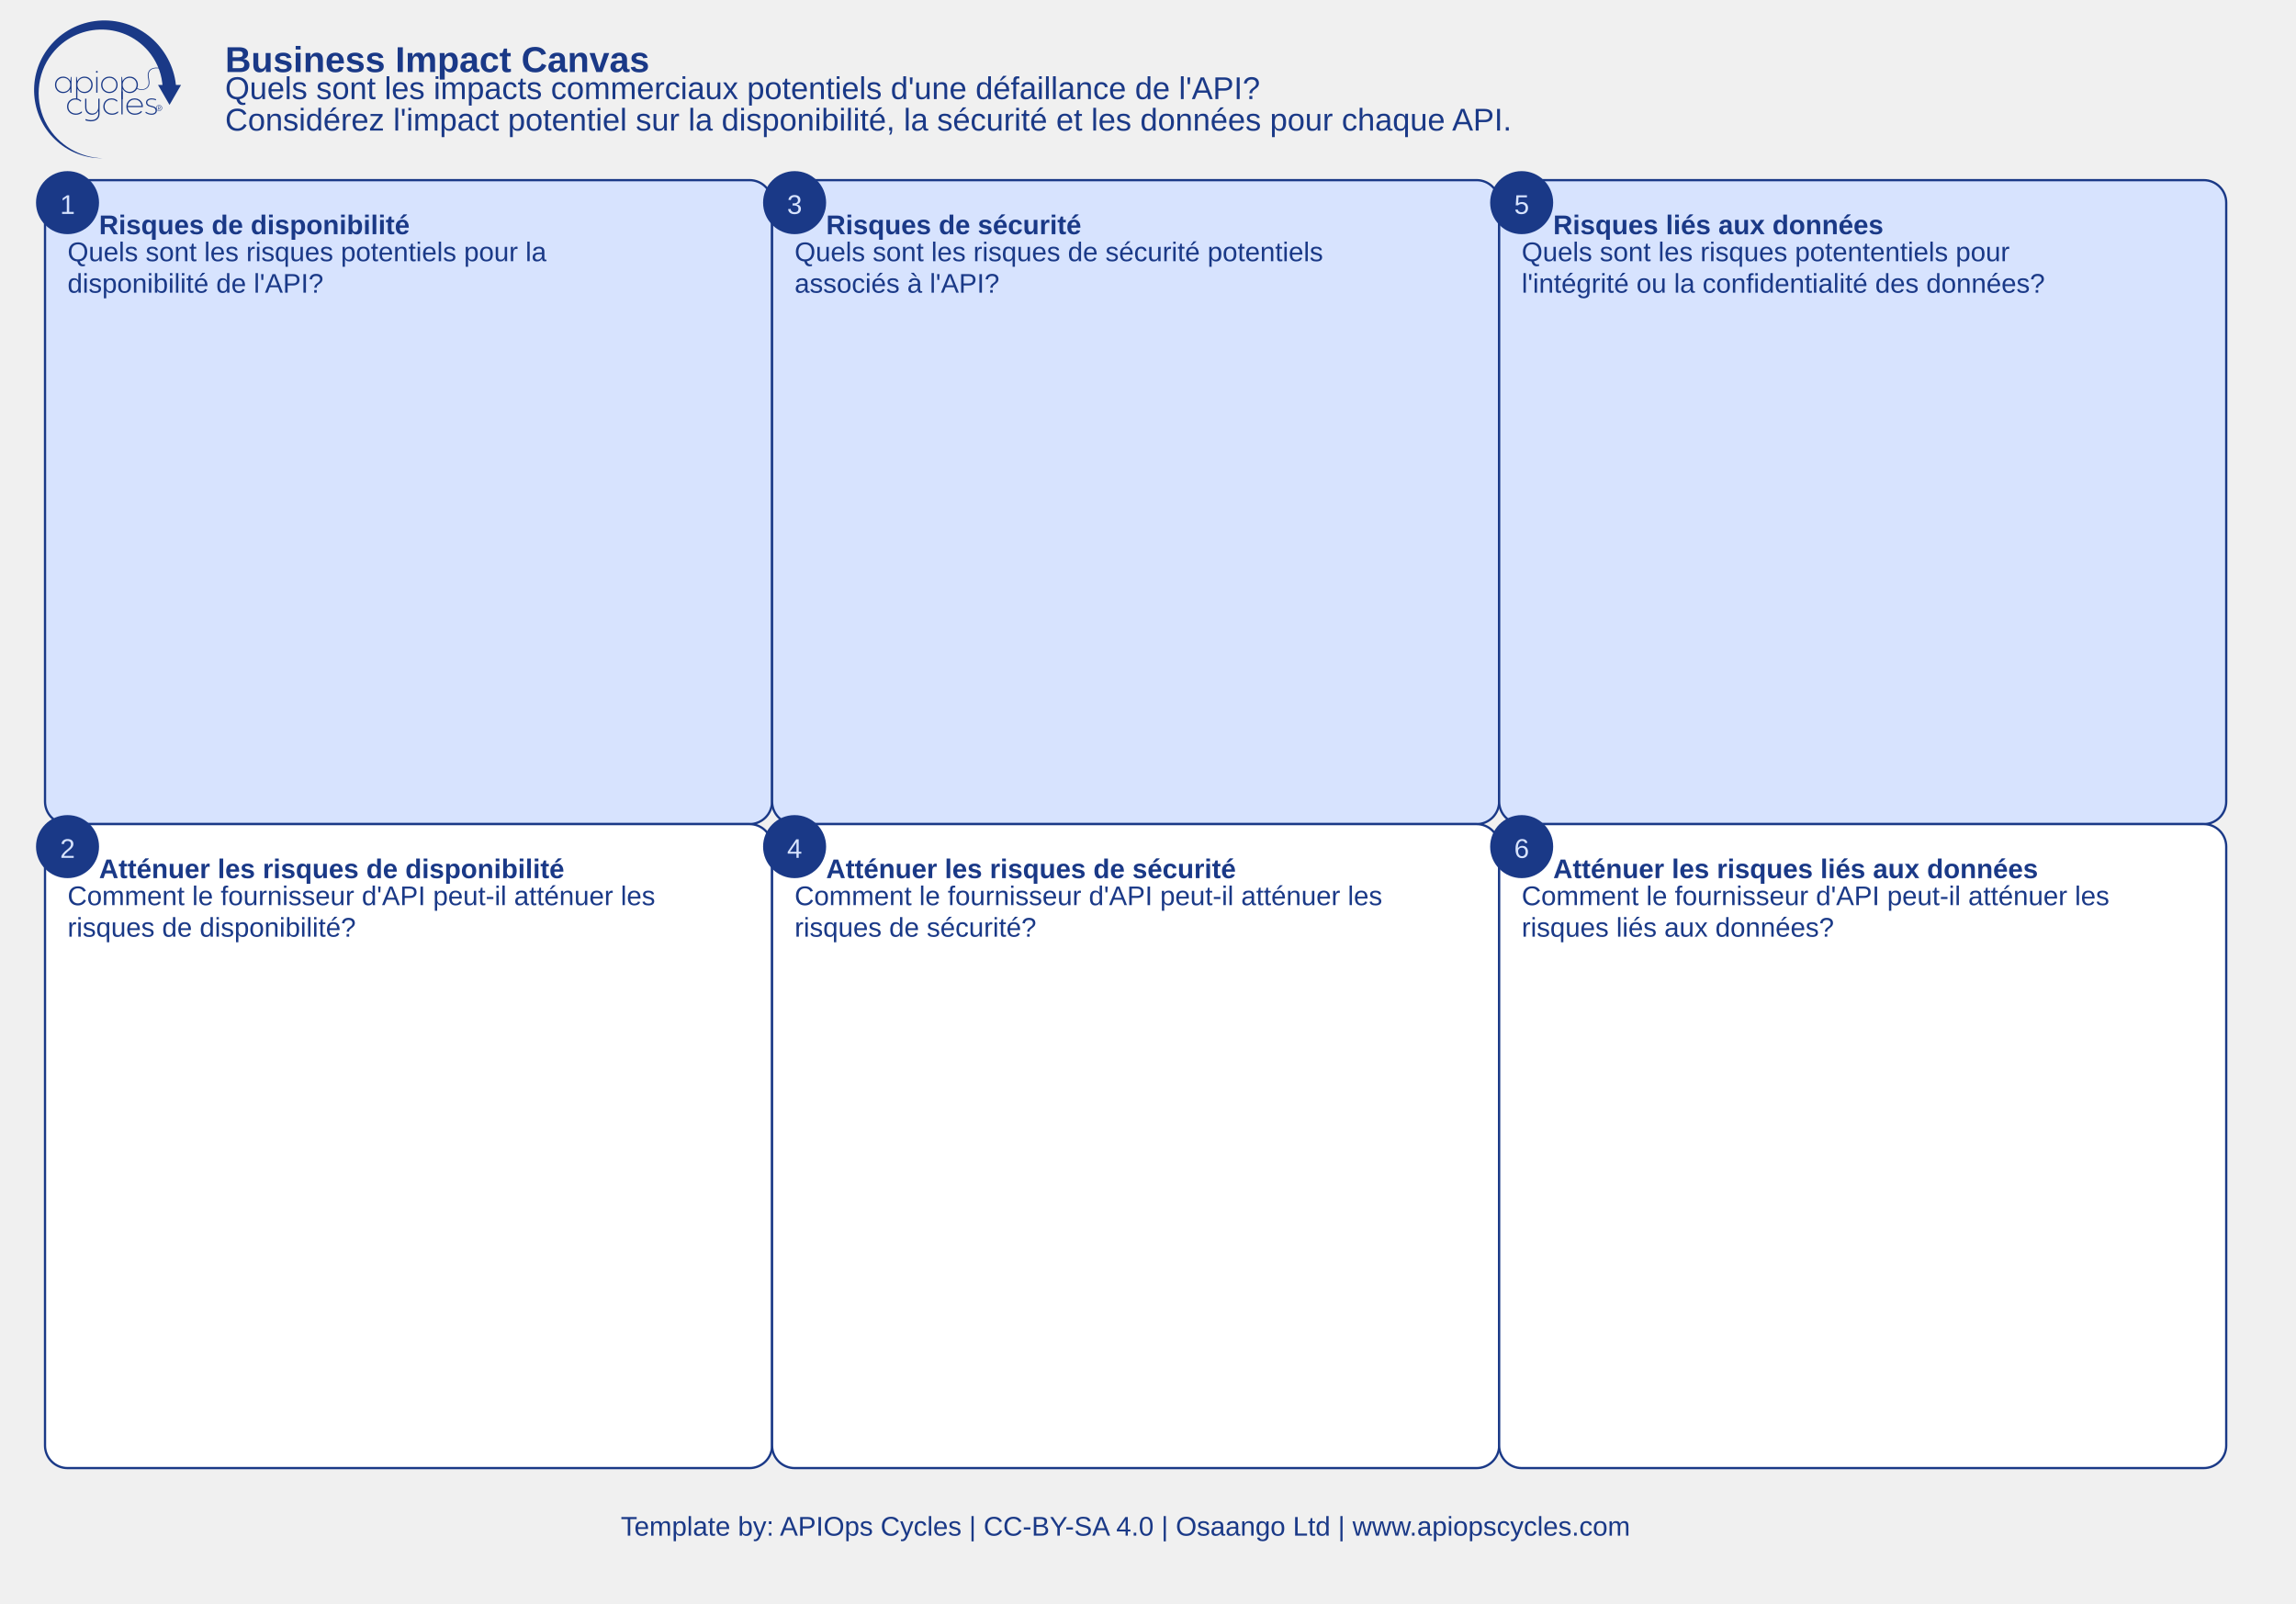
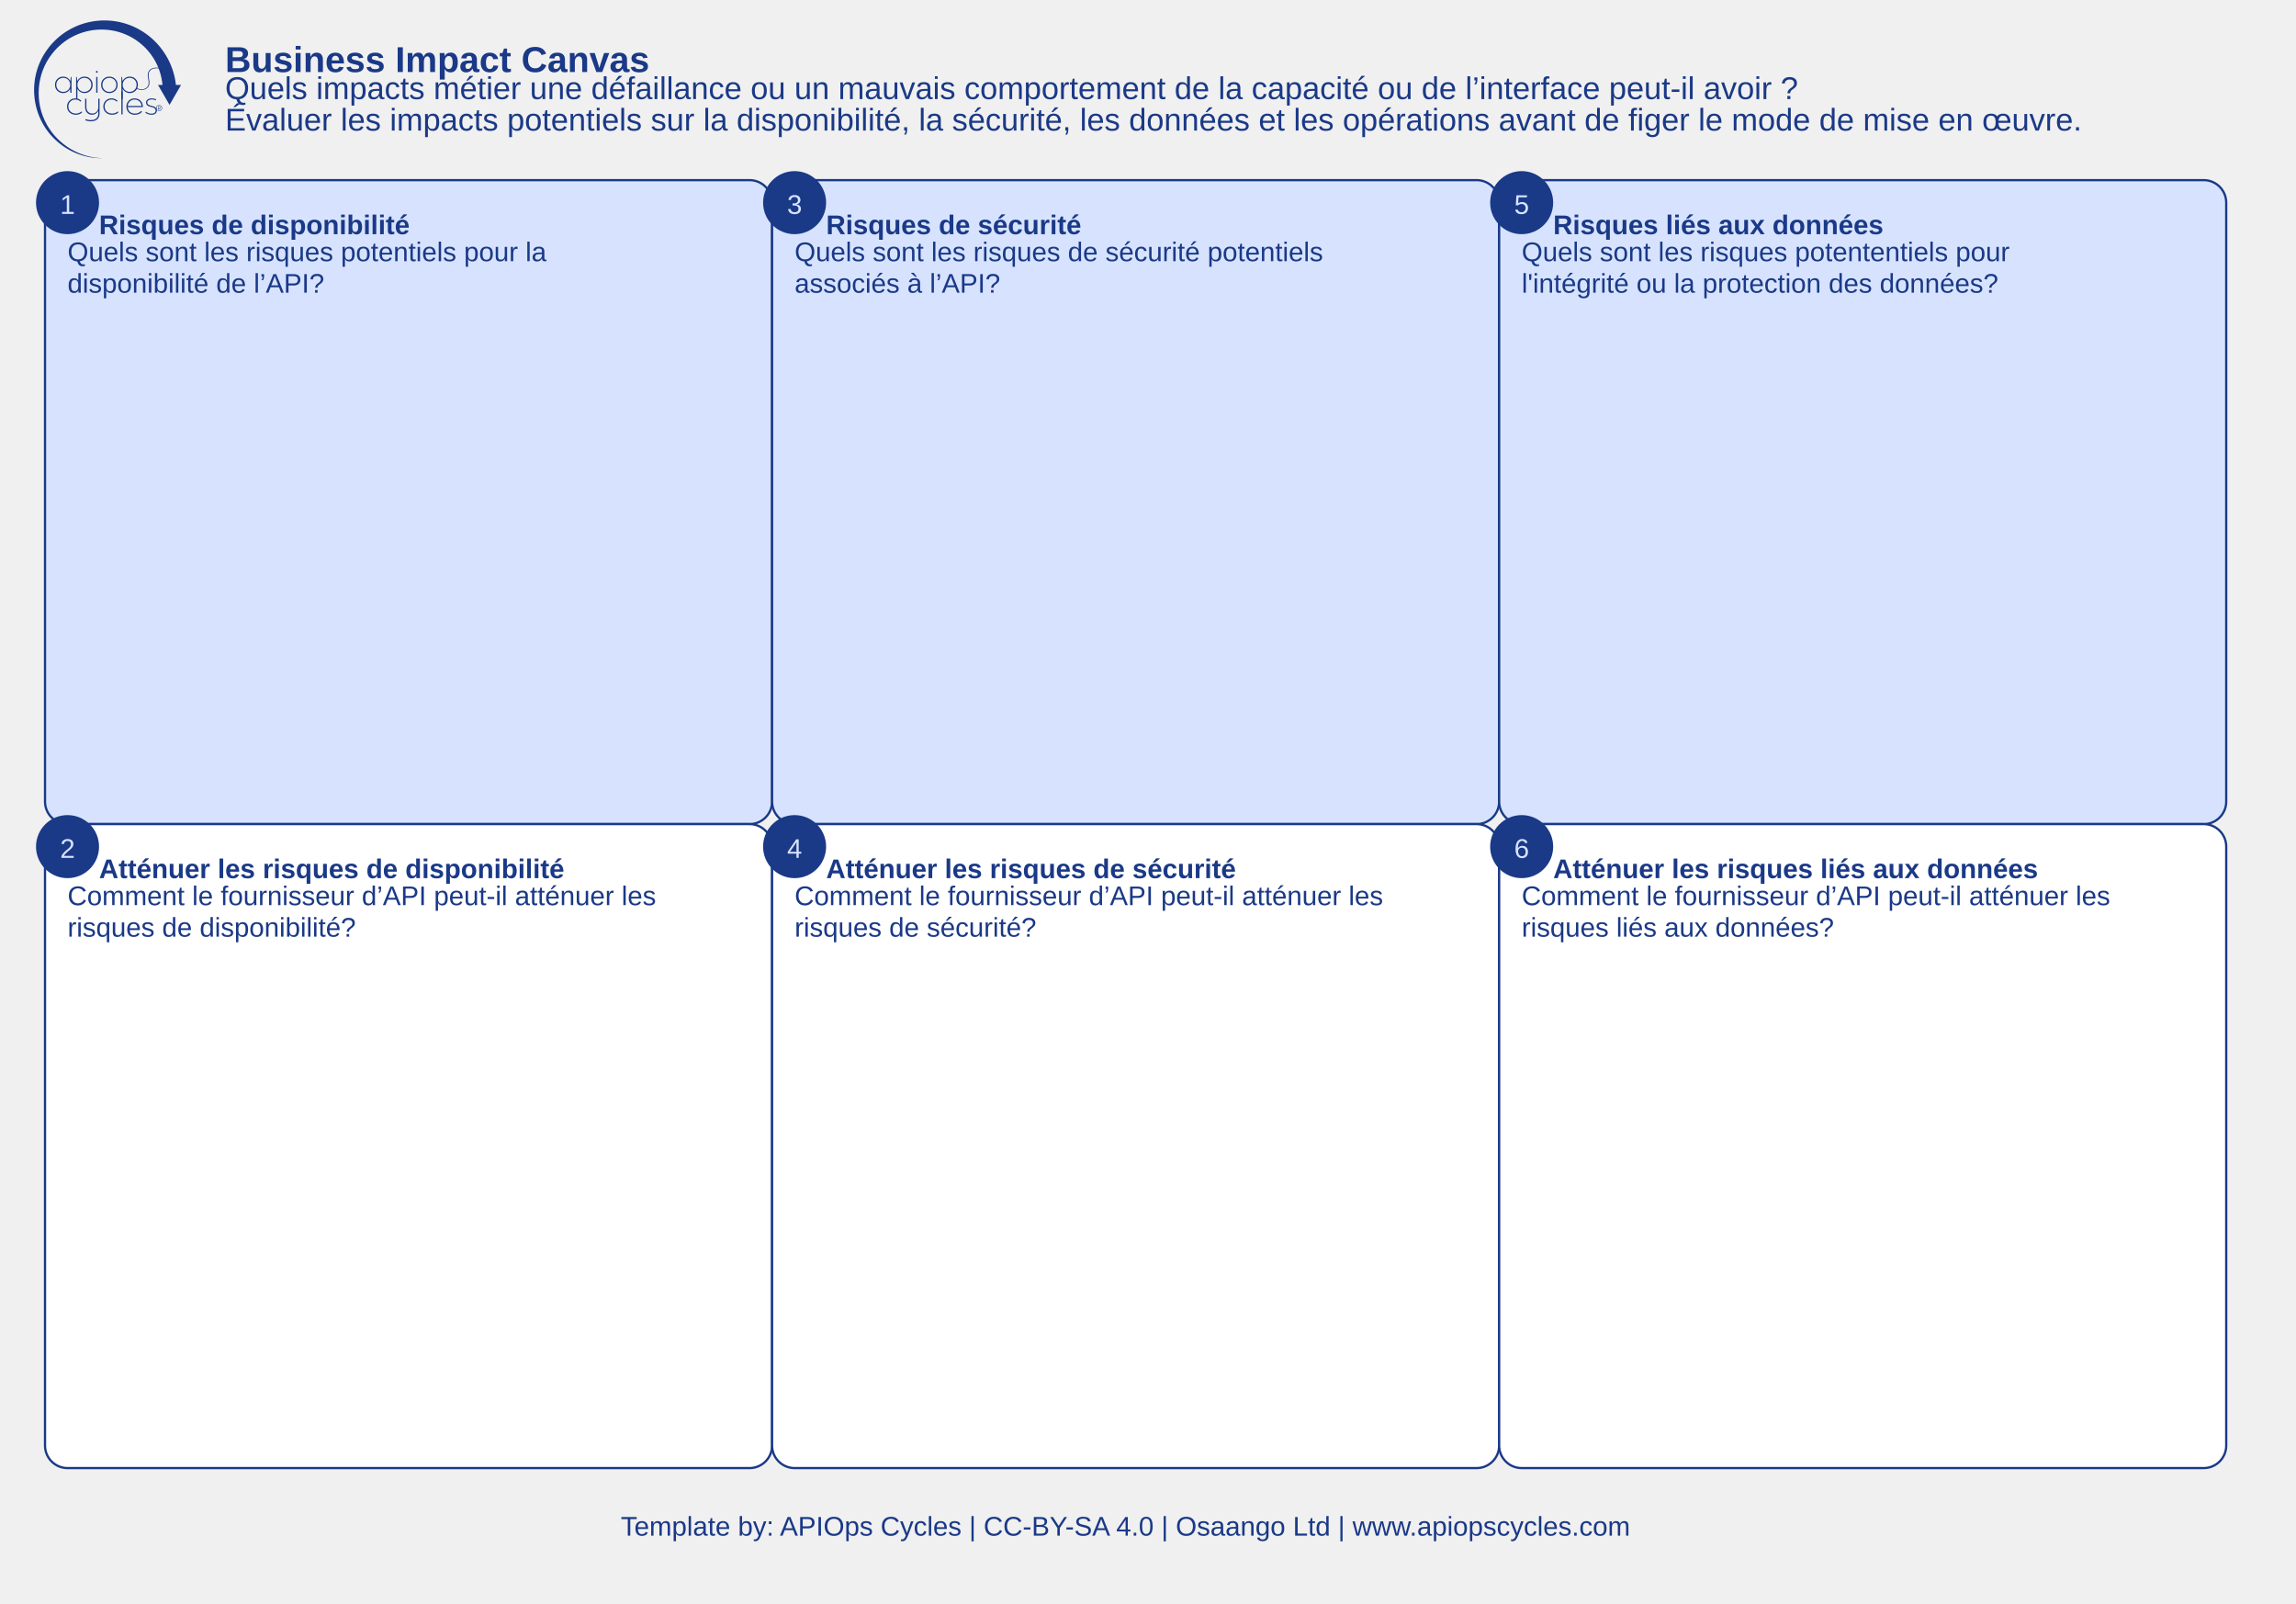
<svg xmlns="http://www.w3.org/2000/svg" width="1020" height="712" font-family="Arial, sans-serif" font-size="12" style="background-color: #f8fafc">
  <defs>
    <filter id="shadow">
      <feDropShadow dx="3" dy="3" stdDeviation="2" flood-color="rgba(0, 0, 0, 0.2)" />
    </filter>
  </defs>
  <g transform="translate(10, 5) scale(0.1,0.1)">
    <svg width="756" zoomAndPan="magnify" viewBox="0 0 567 567" height="756" preserveAspectRatio="xMidYMid meet" version="1.0" id="svg47">
      <defs id="defs5">
        <g id="g1" />
        <clipPath id="ecfbc6fc50">
          <path d="M 0.5 0 L 566.5 0 L 566.5 566 L 0.5 566 Z M 0.5 0 " clip-rule="nonzero" id="path1" />
        </clipPath>
        <clipPath id="4ee1efe14e">
          <path d="M 38 30 L 528.191 30 L 528.191 490 L 38 490 Z M 38 30 " clip-rule="nonzero" id="path2" />
        </clipPath>
        <clipPath id="631ef147b9">
          <path d="M 380 187 L 464 187 L 464 283 L 380 283 Z M 380 187 " clip-rule="nonzero" id="path3" />
        </clipPath>
        <clipPath id="dc9e064c61">
          <path d="M 463.609 187.988 L 458.23 287.418 L 379.734 283.168 L 385.113 183.742 Z M 463.609 187.988 " clip-rule="nonzero" id="path4" />
        </clipPath>
        <clipPath id="06f743e2a4">
          <path d="M 379.477 282.957 L 384.855 183.527 L 463.352 187.773 L 457.973 287.203 Z M 379.477 282.957 " clip-rule="nonzero" id="path5" />
        </clipPath>
      </defs>
      <g clip-path="url(#4ee1efe14e)" id="g8" style="fill:#1a3987;fill-opacity:1">
        <path fill="#ffffff" d="M 116.617 434.637 C 158.09 470.828 212.988 490.789 267.996 489.473 C 191.457 488.059 119.762 445.711 81.969 379.109 C 39.125 305.152 45.559 208.793 98.371 141.828 C 178.516 39.051 332.074 32.734 418.133 131.543 C 443.988 161.492 460.848 199.008 465.605 238.27 C 465.902 240.664 466.145 243.062 466.34 245.465 L 451.488 245.465 L 489.855 311.918 L 528.223 245.465 L 511.156 245.465 C 510.668 240.906 510.059 236.363 509.301 231.844 C 499.641 173.074 467.293 118.582 420.492 81.809 C 314.559 -1.688 159.801 18.852 81.219 129.086 C 13.043 224.371 27.914 357.969 116.617 434.637 " fill-opacity="1" fill-rule="nonzero" id="path8" style="fill:#1a3987;fill-opacity:1" />
      </g>
      <g fill="#ffffff" fill-opacity="1" id="g11" style="fill:#1a3987;fill-opacity:1">
        <g transform="translate(143.5886, 343.5815)" id="g10" style="fill:#1a3987;fill-opacity:1">
          <g id="g9" style="fill:#1a3987;fill-opacity:1">
            <path d="M 34.234 1.172 C 28.742 1.172 23.773 0.016 19.328 -2.297 C 14.879 -4.617 11.363 -7.844 8.781 -11.969 C 6.195 -16.094 4.906 -20.832 4.906 -26.188 C 4.906 -31.551 6.129 -36.273 8.578 -40.359 C 11.035 -44.453 14.32 -47.66 18.438 -49.984 C 22.562 -52.305 27.176 -53.469 32.281 -53.469 C 36.207 -53.469 39.938 -52.781 43.469 -51.406 C 47 -50.031 49.973 -47.938 52.391 -45.125 L 49.547 -42.391 C 47.516 -44.672 45.039 -46.43 42.125 -47.672 C 39.219 -48.922 35.938 -49.547 32.281 -49.547 C 28.031 -49.547 24.141 -48.562 20.609 -46.594 C 17.078 -44.633 14.281 -41.906 12.219 -38.406 C 10.156 -34.906 9.125 -30.832 9.125 -26.188 C 9.125 -21.613 10.234 -17.562 12.453 -14.031 C 14.68 -10.5 17.691 -7.734 21.484 -5.734 C 25.273 -3.742 29.523 -2.75 34.234 -2.75 C 38.098 -2.75 41.629 -3.453 44.828 -4.859 C 48.035 -6.266 51.176 -8.113 54.25 -10.406 L 54.25 -5.594 C 51.438 -3.438 48.363 -1.77 45.031 -0.594 C 41.695 0.582 38.098 1.172 34.234 1.172 Z M 34.234 1.172 " id="path9" style="fill:#1a3987;fill-opacity:1" />
          </g>
        </g>
      </g>
      <g fill="#ffffff" fill-opacity="1" id="g14" style="fill:#1a3987;fill-opacity:1">
        <g transform="translate(200.9774, 343.5815)" id="g13" style="fill:#1a3987;fill-opacity:1">
          <g id="g12" style="fill:#1a3987;fill-opacity:1">
            <path d="M 26.688 23.156 C 24.988 23.156 23.039 22.988 20.844 22.656 C 18.656 22.332 16.461 21.91 14.266 21.391 C 12.078 20.867 10.102 20.312 8.344 19.719 L 9.422 15.594 C 11.973 16.582 14.848 17.398 18.047 18.047 C 21.254 18.703 24.164 19.031 26.781 19.031 C 31.289 19.031 35.41 18.312 39.141 16.875 C 42.867 15.438 45.859 13.113 48.109 9.906 C 50.367 6.707 51.5 2.52 51.5 -2.656 L 51.5 -11.281 L 51.016 -11.281 C 49.055 -7.488 46.273 -4.461 42.672 -2.203 C 39.078 0.047 35.086 1.172 30.703 1.172 C 26.191 1.172 22.203 0.16 18.734 -1.859 C 15.273 -3.891 12.562 -6.77 10.594 -10.5 C 8.633 -14.227 7.656 -18.645 7.656 -23.75 L 7.656 -52.391 L 11.875 -52.391 L 11.875 -23.844 C 11.875 -19.52 12.723 -15.789 14.422 -12.656 C 16.117 -9.52 18.473 -7.098 21.484 -5.391 C 24.492 -3.691 27.895 -2.844 31.688 -2.844 C 35.352 -2.844 38.688 -3.738 41.688 -5.531 C 44.695 -7.332 47.082 -9.801 48.844 -12.938 C 50.613 -16.082 51.5 -19.719 51.5 -23.844 L 51.5 -52.391 L 55.719 -52.391 L 55.719 -2.656 C 55.719 3.301 54.395 8.191 51.75 12.016 C 49.102 15.848 45.586 18.66 41.203 20.453 C 36.816 22.254 31.977 23.156 26.688 23.156 Z M 26.688 23.156 " id="path11" style="fill:#1a3987;fill-opacity:1" />
          </g>
        </g>
      </g>
      <g fill="#ffffff" fill-opacity="1" id="g17" style="fill:#1a3987;fill-opacity:1">
        <g transform="translate(264.3502, 343.5815)" id="g16" style="fill:#1a3987;fill-opacity:1">
          <g id="g15" style="fill:#1a3987;fill-opacity:1">
            <path d="M 34.234 1.172 C 28.742 1.172 23.773 0.016 19.328 -2.297 C 14.879 -4.617 11.363 -7.844 8.781 -11.969 C 6.195 -16.094 4.906 -20.832 4.906 -26.188 C 4.906 -31.551 6.129 -36.273 8.578 -40.359 C 11.035 -44.453 14.32 -47.66 18.438 -49.984 C 22.562 -52.305 27.176 -53.469 32.281 -53.469 C 36.207 -53.469 39.938 -52.781 43.469 -51.406 C 47 -50.031 49.973 -47.938 52.391 -45.125 L 49.547 -42.391 C 47.516 -44.672 45.039 -46.43 42.125 -47.672 C 39.219 -48.922 35.938 -49.547 32.281 -49.547 C 28.031 -49.547 24.141 -48.562 20.609 -46.594 C 17.078 -44.633 14.281 -41.906 12.219 -38.406 C 10.156 -34.906 9.125 -30.832 9.125 -26.188 C 9.125 -21.613 10.234 -17.562 12.453 -14.031 C 14.68 -10.5 17.691 -7.734 21.484 -5.734 C 25.273 -3.742 29.523 -2.75 34.234 -2.75 C 38.098 -2.75 41.629 -3.453 44.828 -4.859 C 48.035 -6.266 51.176 -8.113 54.25 -10.406 L 54.25 -5.594 C 51.438 -3.438 48.363 -1.77 45.031 -0.594 C 41.695 0.582 38.098 1.172 34.234 1.172 Z M 34.234 1.172 " id="path14" style="fill:#1a3987;fill-opacity:1" />
          </g>
        </g>
      </g>
      <g fill="#ffffff" fill-opacity="1" id="g20" style="fill:#1a3987;fill-opacity:1">
        <g transform="translate(321.739, 343.5815)" id="g19" style="fill:#1a3987;fill-opacity:1">
          <g id="g18" style="fill:#1a3987;fill-opacity:1">
            <path d="M 7.656 0 L 7.656 -76.422 L 11.875 -76.422 L 11.875 0 Z M 7.656 0 " id="path17" style="fill:#1a3987;fill-opacity:1" />
          </g>
        </g>
      </g>
      <g fill="#ffffff" fill-opacity="1" id="g23" style="fill:#1a3987;fill-opacity:1">
        <g transform="translate(341.261, 343.5815)" id="g22" style="fill:#1a3987;fill-opacity:1">
          <g id="g21" style="fill:#1a3987;fill-opacity:1">
            <path d="M 33.266 1.172 C 27.566 1.172 22.594 0.016 18.344 -2.297 C 14.094 -4.617 10.789 -7.844 8.438 -11.969 C 6.082 -16.094 4.906 -20.832 4.906 -26.188 C 4.906 -31.551 6.129 -36.273 8.578 -40.359 C 11.035 -44.453 14.32 -47.66 18.438 -49.984 C 22.562 -52.305 27.176 -53.469 32.281 -53.469 C 37.383 -53.469 42.008 -52.305 46.156 -49.984 C 50.312 -47.66 53.598 -44.453 56.016 -40.359 C 58.441 -36.273 59.656 -31.551 59.656 -26.188 L 59.656 -24.328 L 9.219 -24.328 C 9.477 -20.078 10.641 -16.316 12.703 -13.047 C 14.766 -9.773 17.547 -7.238 21.047 -5.438 C 24.547 -3.645 28.617 -2.75 33.266 -2.75 C 37.316 -2.75 41.172 -3.5 44.828 -5 C 48.492 -6.508 51.602 -8.766 54.156 -11.766 L 56.906 -8.531 C 53.895 -5.133 50.328 -2.664 46.203 -1.125 C 42.086 0.406 37.773 1.172 33.266 1.172 Z M 9.219 -28.156 L 55.328 -28.156 C 55.066 -32.406 53.875 -36.133 51.75 -39.344 C 49.625 -42.551 46.875 -45.051 43.5 -46.844 C 40.133 -48.645 36.395 -49.547 32.281 -49.547 C 28.219 -49.547 24.504 -48.645 21.141 -46.844 C 17.773 -45.051 15.031 -42.551 12.906 -39.344 C 10.781 -36.133 9.551 -32.406 9.219 -28.156 Z M 9.219 -28.156 " id="path20" style="fill:#1a3987;fill-opacity:1" />
          </g>
        </g>
      </g>
      <g fill="#ffffff" fill-opacity="1" id="g26" style="fill:#1a3987;fill-opacity:1">
        <g transform="translate(405.8111, 343.5815)" id="g25" style="fill:#1a3987;fill-opacity:1">
          <g id="g24" style="fill:#1a3987;fill-opacity:1">
            <path d="M 24.328 1.172 C 20.211 1.172 16.367 0.52 12.797 -0.781 C 9.234 -2.094 6.145 -3.695 3.531 -5.594 L 5.203 -9.031 C 7.492 -7.195 10.27 -5.641 13.531 -4.359 C 16.801 -3.086 20.336 -2.453 24.141 -2.453 C 28.316 -2.453 31.613 -3.383 34.031 -5.25 C 36.457 -7.113 37.672 -9.516 37.672 -12.453 C 37.672 -15.535 36.656 -18.07 34.625 -20.062 C 32.602 -22.062 28.711 -23.648 22.953 -24.828 C 16.68 -26.129 12.234 -28.07 9.609 -30.656 C 6.992 -33.238 5.688 -36.426 5.688 -40.219 C 5.688 -42.645 6.453 -44.852 7.984 -46.844 C 9.523 -48.844 11.672 -50.445 14.422 -51.656 C 17.172 -52.863 20.375 -53.469 24.031 -53.469 C 27.102 -53.469 29.832 -53.207 32.219 -52.688 C 34.613 -52.164 36.859 -51.508 38.953 -50.719 L 38.953 -46.797 C 36.984 -47.648 34.77 -48.367 32.312 -48.953 C 29.863 -49.547 27.07 -49.844 23.938 -49.844 C 19.75 -49.844 16.363 -48.895 13.781 -47 C 11.195 -45.102 9.906 -42.844 9.906 -40.219 C 9.906 -38.457 10.312 -36.836 11.125 -35.359 C 11.945 -33.891 13.406 -32.582 15.5 -31.438 C 17.594 -30.301 20.602 -29.305 24.531 -28.453 C 30.938 -27.078 35.43 -25.098 38.016 -22.516 C 40.598 -19.93 41.891 -16.613 41.891 -12.562 C 41.891 -8.633 40.301 -5.363 37.125 -2.75 C 33.957 -0.133 29.691 1.172 24.328 1.172 Z M 24.328 1.172 " id="path23" style="fill:#1a3987;fill-opacity:1" />
          </g>
        </g>
      </g>
      <g fill="#ffffff" fill-opacity="1" id="g29" style="fill:#1a3987;fill-opacity:1">
        <g transform="translate(103.1736,271.3029)" id="g28" style="fill:#1a3987;fill-opacity:1">
          <g id="g27" style="fill:#1a3987;fill-opacity:1">
            <path d="m 31.969,1.188 c -4.98,0 -9.508,-1.164 -13.578,-3.484 -4.062,-2.332 -7.293,-5.566 -9.688,-9.703 -2.398,-4.133 -3.594,-8.891 -3.594,-14.266 0,-5.375 1.195,-10.109 3.594,-14.203 2.395,-4.102 5.625,-7.316 9.688,-9.641 4.07,-2.332 8.598,-3.5 13.578,-3.5 5.188,0 9.875,1.262 14.062,3.781 4.195,2.523 7.414,5.98 9.656,10.375 h 0.578 L 57.844,-52.531 h 2.266 V 0 H 55.875 V -12.297 H 55.281 C 52.988,-8.098 49.789,-4.801 45.688,-2.406 41.594,-0.008 37.02,1.188 31.969,1.188 Z M 32.562,-2.75 c 4.332,0 8.25,-1 11.75,-3 3.508,-2 6.297,-4.77 8.359,-8.312 2.07,-3.539 3.109,-7.609 3.109,-12.203 0,-4.656 -1.039,-8.738 -3.109,-12.25 -2.062,-3.508 -4.852,-6.242 -8.359,-8.203 -3.5,-1.969 -7.418,-2.953 -11.75,-2.953 -4.262,0 -8.148,0.984 -11.656,2.953 -3.512,1.961 -6.32,4.695 -8.422,8.203 -2.094,3.512 -3.141,7.594 -3.141,12.25 0,4.594 1.031,8.664 3.094,12.203 2.07,3.543 4.879,6.312 8.422,8.312 3.539,2 7.441,3 11.703,3 z m 0,0" id="path26" style="fill:#1a3987;fill-opacity:1" />
          </g>
        </g>
      </g>
      <g fill="#ffffff" fill-opacity="1" id="g32" style="fill:#1a3987;fill-opacity:1">
        <g transform="translate(170.9521,271.3029)" id="g31" style="fill:#1a3987;fill-opacity:1">
          <g id="g30" style="fill:#1a3987;fill-opacity:1">
            <path d="M 7.672,21.734 V -52.531 H 9.938 l 1.578,13.078 H 12 c 2.289,-4.395 5.535,-7.852 9.734,-10.375 4.195,-2.52 8.891,-3.781 14.078,-3.781 4.977,0 9.5,1.168 13.562,3.5 4.07,2.324 7.305,5.539 9.703,9.641 2.395,4.094 3.594,8.828 3.594,14.203 0,5.375 -1.199,10.133 -3.594,14.266 C 56.68,-7.863 53.445,-4.629 49.375,-2.297 45.312,0.023 40.789,1.188 35.812,1.188 30.82,1.188 26.258,-0.008 22.125,-2.406 18,-4.801 14.789,-8.066 12.5,-12.203 h -0.594 v 33.938 z M 35.219,-2.75 c 4.258,0 8.145,-1 11.656,-3 3.508,-2 6.297,-4.77 8.359,-8.312 2.07,-3.539 3.109,-7.609 3.109,-12.203 0,-4.656 -1.039,-8.738 -3.109,-12.25 -2.062,-3.508 -4.852,-6.242 -8.359,-8.203 -3.512,-1.969 -7.398,-2.953 -11.656,-2.953 -4.262,0 -8.164,0.984 -11.703,2.953 -3.543,1.961 -6.352,4.695 -8.422,8.203 -2.062,3.512 -3.094,7.594 -3.094,12.25 0,4.594 1.031,8.664 3.094,12.203 2.07,3.543 4.879,6.312 8.422,8.312 3.539,2 7.441,3 11.703,3 z m 0,0" id="path29" style="fill:#1a3987;fill-opacity:1" />
          </g>
        </g>
      </g>
      <g fill="#ffffff" fill-opacity="1" id="g35" style="fill:#1a3987;fill-opacity:1">
        <g transform="translate(238.2387, 271.3029)" id="g34" style="fill:#1a3987;fill-opacity:1">
          <g id="g33" style="fill:#1a3987;fill-opacity:1">
            <path d="M 9.438 -66.406 C 8.594 -66.406 7.859 -66.711 7.234 -67.328 C 6.609 -67.953 6.297 -68.691 6.297 -69.547 C 6.297 -70.398 6.609 -71.117 7.234 -71.703 C 7.859 -72.297 8.594 -72.594 9.438 -72.594 C 10.289 -72.594 11.016 -72.297 11.609 -71.703 C 12.203 -71.117 12.5 -70.398 12.5 -69.547 C 12.5 -68.691 12.203 -67.953 11.609 -67.328 C 11.016 -66.711 10.289 -66.406 9.438 -66.406 Z M 7.281 0 L 7.281 -52.531 L 11.609 -52.531 L 11.609 0 Z M 7.281 0 " id="path32" style="fill:#1a3987;fill-opacity:1" />
          </g>
        </g>
      </g>
      <g fill="#ffffff" fill-opacity="1" id="g38" style="fill:#1a3987;fill-opacity:1">
        <g transform="translate(257.0278,271.3029)" id="g37" style="fill:#1a3987;fill-opacity:1">
          <g id="g36" style="fill:#1a3987;fill-opacity:1">
            <path d="m 32.359,1.188 c -5.117,0 -9.742,-1.164 -13.875,-3.484 -4.125,-2.332 -7.418,-5.566 -9.875,-9.703 -2.461,-4.133 -3.688,-8.891 -3.688,-14.266 0,-5.375 1.227,-10.109 3.688,-14.203 2.457,-4.102 5.75,-7.316 9.875,-9.641 4.133,-2.332 8.758,-3.5 13.875,-3.5 5.113,0 9.738,1.168 13.875,3.5 4.133,2.324 7.43,5.539 9.891,9.641 2.457,4.094 3.688,8.828 3.688,14.203 0,5.375 -1.23,10.133 -3.688,14.266 -2.461,4.137 -5.758,7.371 -9.891,9.703 -4.137,2.32 -8.762,3.484 -13.875,3.484 z m 0,-3.938 c 4.332,0 8.254,-1 11.766,-3 3.508,-2 6.297,-4.77 8.359,-8.312 2.062,-3.539 3.094,-7.609 3.094,-12.203 0,-4.656 -1.031,-8.738 -3.094,-12.25 -2.062,-3.508 -4.852,-6.242 -8.359,-8.203 -3.512,-1.969 -7.434,-2.953 -11.766,-2.953 -4.262,0 -8.164,0.984 -11.703,2.953 -3.543,1.961 -6.344,4.695 -8.406,8.203 -2.062,3.512 -3.094,7.594 -3.094,12.25 0,4.594 1.031,8.664 3.094,12.203 2.062,3.543 4.863,6.312 8.406,8.312 3.539,2 7.441,3 11.703,3 z m 0,0" id="path35" style="fill:#1a3987;fill-opacity:1" />
          </g>
        </g>
      </g>
      <g fill="#ffffff" fill-opacity="1" id="g41" style="fill:#1a3987;fill-opacity:1">
        <g transform="translate(321.7568,271.3029)" id="g40" style="fill:#1a3987;fill-opacity:1">
          <g id="g39" style="fill:#1a3987;fill-opacity:1">
            <path d="M 7.672,21.734 V -52.531 H 9.938 l 1.578,13.078 H 12 c 2.289,-4.395 5.535,-7.852 9.734,-10.375 4.195,-2.52 8.891,-3.781 14.078,-3.781 4.977,0 9.5,1.168 13.562,3.5 4.07,2.324 7.305,5.539 9.703,9.641 2.395,4.094 3.594,8.828 3.594,14.203 0,5.375 -1.199,10.133 -3.594,14.266 C 56.68,-7.863 53.445,-4.629 49.375,-2.297 45.312,0.023 40.789,1.188 35.812,1.188 30.82,1.188 26.258,-0.008 22.125,-2.406 18,-4.801 14.789,-8.066 12.5,-12.203 h -0.594 v 33.938 z M 35.219,-2.75 c 4.258,0 8.145,-1 11.656,-3 3.508,-2 6.297,-4.77 8.359,-8.312 2.07,-3.539 3.109,-7.609 3.109,-12.203 0,-4.656 -1.039,-8.738 -3.109,-12.25 -2.062,-3.508 -4.852,-6.242 -8.359,-8.203 -3.512,-1.969 -7.398,-2.953 -11.656,-2.953 -4.262,0 -8.164,0.984 -11.703,2.953 -3.543,1.961 -6.352,4.695 -8.422,8.203 -2.062,3.512 -3.094,7.594 -3.094,12.25 0,4.594 1.031,8.664 3.094,12.203 2.07,3.543 4.879,6.312 8.422,8.312 3.539,2 7.441,3 11.703,3 z m 0,0" id="path38" style="fill:#1a3987;fill-opacity:1" />
          </g>
        </g>
      </g>
      <g fill="#ffffff" fill-opacity="1" id="g44" style="fill:#1a3987;fill-opacity:1">
        <g transform="translate(443.0016, 344.7426)" id="g43" style="fill:#1a3987;fill-opacity:1">
          <g id="g42" style="fill:#1a3987;fill-opacity:1">
            <path d="M 12.016 -12.578 C 10.18 -12.578 8.504 -13.008 6.984 -13.875 C 5.461 -14.75 4.242 -15.93 3.328 -17.422 C 2.41 -18.91 1.953 -20.602 1.953 -22.5 C 1.953 -24.426 2.41 -26.133 3.328 -27.625 C 4.242 -29.113 5.461 -30.289 6.984 -31.156 C 8.504 -32.031 10.18 -32.469 12.016 -32.469 C 13.879 -32.469 15.586 -32.031 17.141 -31.156 C 18.691 -30.289 19.926 -29.113 20.844 -27.625 C 21.758 -26.133 22.219 -24.426 22.219 -22.5 C 22.219 -20.602 21.758 -18.91 20.844 -17.422 C 19.926 -15.93 18.691 -14.75 17.141 -13.875 C 15.586 -13.008 13.879 -12.578 12.016 -12.578 Z M 12.016 -13.922 C 13.691 -13.922 15.172 -14.285 16.453 -15.016 C 17.742 -15.742 18.766 -16.754 19.516 -18.047 C 20.266 -19.336 20.641 -20.82 20.641 -22.5 C 20.641 -24.207 20.266 -25.703 19.516 -26.984 C 18.766 -28.273 17.742 -29.285 16.453 -30.016 C 15.172 -30.742 13.691 -31.109 12.016 -31.109 C 10.398 -31.109 8.957 -30.742 7.688 -30.016 C 6.414 -29.285 5.414 -28.273 4.688 -26.984 C 3.957 -25.703 3.594 -24.207 3.594 -22.5 C 3.594 -20.82 3.957 -19.336 4.688 -18.047 C 5.414 -16.754 6.414 -15.742 7.688 -15.016 C 8.957 -14.285 10.398 -13.922 12.016 -13.922 Z M 8.578 -16.859 L 8.578 -28.312 L 11.547 -28.312 C 13.285 -28.312 14.539 -27.879 15.312 -27.016 C 16.094 -26.148 16.484 -25.109 16.484 -23.891 C 16.484 -23.086 16.281 -22.352 15.875 -21.688 C 15.477 -21.02 14.875 -20.516 14.062 -20.172 L 16.484 -16.859 L 14.672 -16.859 L 12.578 -19.75 L 10.109 -19.75 L 10.109 -16.859 Z M 10.109 -20.906 L 11.453 -20.906 C 12.766 -20.906 13.664 -21.188 14.156 -21.75 C 14.656 -22.312 14.906 -23.023 14.906 -23.891 C 14.906 -24.797 14.656 -25.551 14.156 -26.156 C 13.664 -26.758 12.766 -27.062 11.453 -27.062 L 10.109 -27.062 Z M 10.109 -20.906 " id="path41" style="fill:#1a3987;fill-opacity:1" />
          </g>
        </g>
      </g>
      <g clip-path="url(#631ef147b9)" id="g47" transform="matrix(0.9917124,0,0,0.7826673,3.840058,40.77719)" style="fill:#1a3987;fill-opacity:1">
        <g clip-path="url(#dc9e064c61)" id="g46" style="fill:#1a3987;fill-opacity:1">
          <g clip-path="url(#06f743e2a4)" id="g45" style="fill:#1a3987;fill-opacity:1">
            <path fill="#ffffff" d="m 380.312,275.602 c -0.469,0.598 -0.363,1.461 0.23,1.93 5.379,4.219 12.348,6.117 19.121,5.199 6.773,-0.918 12.988,-4.594 17.051,-10.094 4.625,-6.254 6.59,-14.914 5.836,-25.734 -0.27,-3.887 -0.832,-7.789 -1.375,-11.559 -0.668,-4.652 -1.359,-9.465 -1.492,-14.203 -0.188,-6.918 0.91,-16.555 7.211,-23.152 3.93,-4.113 9.719,-6.754 16.297,-7.43 5.484,-0.566 11.523,0.164 18.465,2.23 0.727,0.215 1.492,-0.199 1.707,-0.926 0.031,-0.105 0.051,-0.211 0.059,-0.32 0.031,-0.617 -0.359,-1.203 -0.98,-1.387 -7.297,-2.172 -13.684,-2.934 -19.531,-2.332 -7.23,0.746 -13.621,3.68 -18,8.266 -6.957,7.281 -8.176,17.684 -7.973,25.129 0.133,4.895 0.84,9.785 1.52,14.516 0.535,3.723 1.09,7.57 1.352,11.359 0.707,10.148 -1.078,18.195 -5.301,23.91 -3.57,4.832 -9.258,8.199 -15.211,9.004 -5.953,0.805 -12.328,-0.93 -17.055,-4.637 -0.598,-0.469 -1.461,-0.367 -1.93,0.23 z m 0,0" fill-opacity="1" fill-rule="nonzero" id="path44" style="fill:#1a3987;fill-opacity:1" />
          </g>
        </g>
      </g>
    </svg>
  </g>
  <text x="100" y="32" text-anchor="start" font-family="Arial, sans-serif" font-size="16" fill="#1a3987" font-weight="bold">
    <tspan>Business Impact Canvas</tspan>
  </text>
  <text x="100" y="44" text-anchor="start" font-family="Arial, sans-serif" font-size="14" fill="#1a3987">
-     <tspan>Quels sont les impacts commerciaux potentiels d'une défaillance de l'API?</tspan>
+     <tspan>Quels impacts métier une défaillance ou un mauvais comportement de la capacité ou de l’interface peut-il avoir ?</tspan>
  </text>
  <text x="100" y="58" text-anchor="start" font-family="Arial, sans-serif" font-size="14" fill="#1a3987">
-     <tspan>Considérez l'impact potentiel sur la disponibilité, la sécurité et les données pour chaque API.</tspan>
+     <tspan>Évaluer les impacts potentiels sur la disponibilité, la sécurité, les données et les opérations avant de figer le mode de mise en œuvre.</tspan>
  </text>
  <rect x="20" y="80" width="323" height="286" fill="#d7e3fe" stroke="#1a3987" rx="10" ry="10" />
  <circle cx="30" cy="90" r="14" fill="#1a3987" />
  <text x="30" y="95" text-anchor="middle" font-family="Arial, sans-serif" font-size="12" fill="#d7e3fe">1</text>
  <text x="44" y="104" text-anchor="start" font-family="Arial, sans-serif" font-size="12" fill="#1a3987" font-weight="bold">
    <tspan>Risques de disponibilité</tspan>
  </text>
  <text x="30" y="116" text-anchor="start" font-family="Arial, sans-serif" font-size="12" fill="#1a3987">
    <tspan>Quels sont les risques potentiels pour la</tspan>
-     <tspan x="30" dy="14">disponibilité de l'API?</tspan>
+     <tspan x="30" dy="14">disponibilité de l’API?</tspan>
  </text>
  <rect x="343" y="80" width="323" height="286" fill="#d7e3fe" stroke="#1a3987" rx="10" ry="10" />
  <circle cx="353" cy="90" r="14" fill="#1a3987" />
  <text x="353" y="95" text-anchor="middle" font-family="Arial, sans-serif" font-size="12" fill="#d7e3fe">3</text>
  <text x="367" y="104" text-anchor="start" font-family="Arial, sans-serif" font-size="12" fill="#1a3987" font-weight="bold">
    <tspan>Risques de sécurité</tspan>
  </text>
  <text x="353" y="116" text-anchor="start" font-family="Arial, sans-serif" font-size="12" fill="#1a3987">
    <tspan>Quels sont les risques de sécurité potentiels</tspan>
-     <tspan x="353" dy="14">associés à l'API?</tspan>
+     <tspan x="353" dy="14">associés à l’API?</tspan>
  </text>
  <rect x="666" y="80" width="323" height="286" fill="#d7e3fe" stroke="#1a3987" rx="10" ry="10" />
  <circle cx="676" cy="90" r="14" fill="#1a3987" />
  <text x="676" y="95" text-anchor="middle" font-family="Arial, sans-serif" font-size="12" fill="#d7e3fe">5</text>
  <text x="690" y="104" text-anchor="start" font-family="Arial, sans-serif" font-size="12" fill="#1a3987" font-weight="bold">
    <tspan>Risques liés aux données</tspan>
  </text>
  <text x="676" y="116" text-anchor="start" font-family="Arial, sans-serif" font-size="12" fill="#1a3987">
    <tspan>Quels sont les risques potententiels pour</tspan>
-     <tspan x="676" dy="14">l'intégrité ou la confidentialité des données?</tspan>
+     <tspan x="676" dy="14">l'intégrité ou la protection des données?</tspan>
  </text>
  <rect x="20" y="366" width="323" height="286" fill="#ffffff" stroke="#1a3987" rx="10" ry="10" />
  <circle cx="30" cy="376" r="14" fill="#1a3987" />
  <text x="30" y="381" text-anchor="middle" font-family="Arial, sans-serif" font-size="12" fill="#d7e3fe">2</text>
  <text x="44" y="390" text-anchor="start" font-family="Arial, sans-serif" font-size="12" fill="#1a3987" font-weight="bold">
    <tspan>Atténuer les risques de disponibilité</tspan>
  </text>
  <text x="30" y="402" text-anchor="start" font-family="Arial, sans-serif" font-size="12" fill="#1a3987">
-     <tspan>Comment le fournisseur d'API peut-il atténuer les</tspan>
+     <tspan>Comment le fournisseur d’API peut-il atténuer les</tspan>
    <tspan x="30" dy="14">risques de disponibilité?</tspan>
  </text>
  <rect x="343" y="366" width="323" height="286" fill="#ffffff" stroke="#1a3987" rx="10" ry="10" />
  <circle cx="353" cy="376" r="14" fill="#1a3987" />
  <text x="353" y="381" text-anchor="middle" font-family="Arial, sans-serif" font-size="12" fill="#d7e3fe">4</text>
  <text x="367" y="390" text-anchor="start" font-family="Arial, sans-serif" font-size="12" fill="#1a3987" font-weight="bold">
    <tspan>Atténuer les risques de sécurité</tspan>
  </text>
  <text x="353" y="402" text-anchor="start" font-family="Arial, sans-serif" font-size="12" fill="#1a3987">
-     <tspan>Comment le fournisseur d'API peut-il atténuer les</tspan>
+     <tspan>Comment le fournisseur d’API peut-il atténuer les</tspan>
    <tspan x="353" dy="14">risques de sécurité?</tspan>
  </text>
  <rect x="666" y="366" width="323" height="286" fill="#ffffff" stroke="#1a3987" rx="10" ry="10" />
  <circle cx="676" cy="376" r="14" fill="#1a3987" />
  <text x="676" y="381" text-anchor="middle" font-family="Arial, sans-serif" font-size="12" fill="#d7e3fe">6</text>
  <text x="690" y="390" text-anchor="start" font-family="Arial, sans-serif" font-size="12" fill="#1a3987" font-weight="bold">
    <tspan>Atténuer les risques liés aux données</tspan>
  </text>
  <text x="676" y="402" text-anchor="start" font-family="Arial, sans-serif" font-size="12" fill="#1a3987">
-     <tspan>Comment le fournisseur d'API peut-il atténuer les</tspan>
+     <tspan>Comment le fournisseur d’API peut-il atténuer les</tspan>
    <tspan x="676" dy="14">risques liés aux données?</tspan>
  </text>
  <text class="footer" x="500" y="682" text-anchor="middle" font-family="Arial, sans-serif" font-size="12" fill="#1a3987">Template by: APIOps Cycles | CC-BY-SA 4.0 | Osaango Ltd | <a href="http://www.apiopscycles.com" target="_blank">www.apiopscycles.com</a>
  </text>
</svg>
